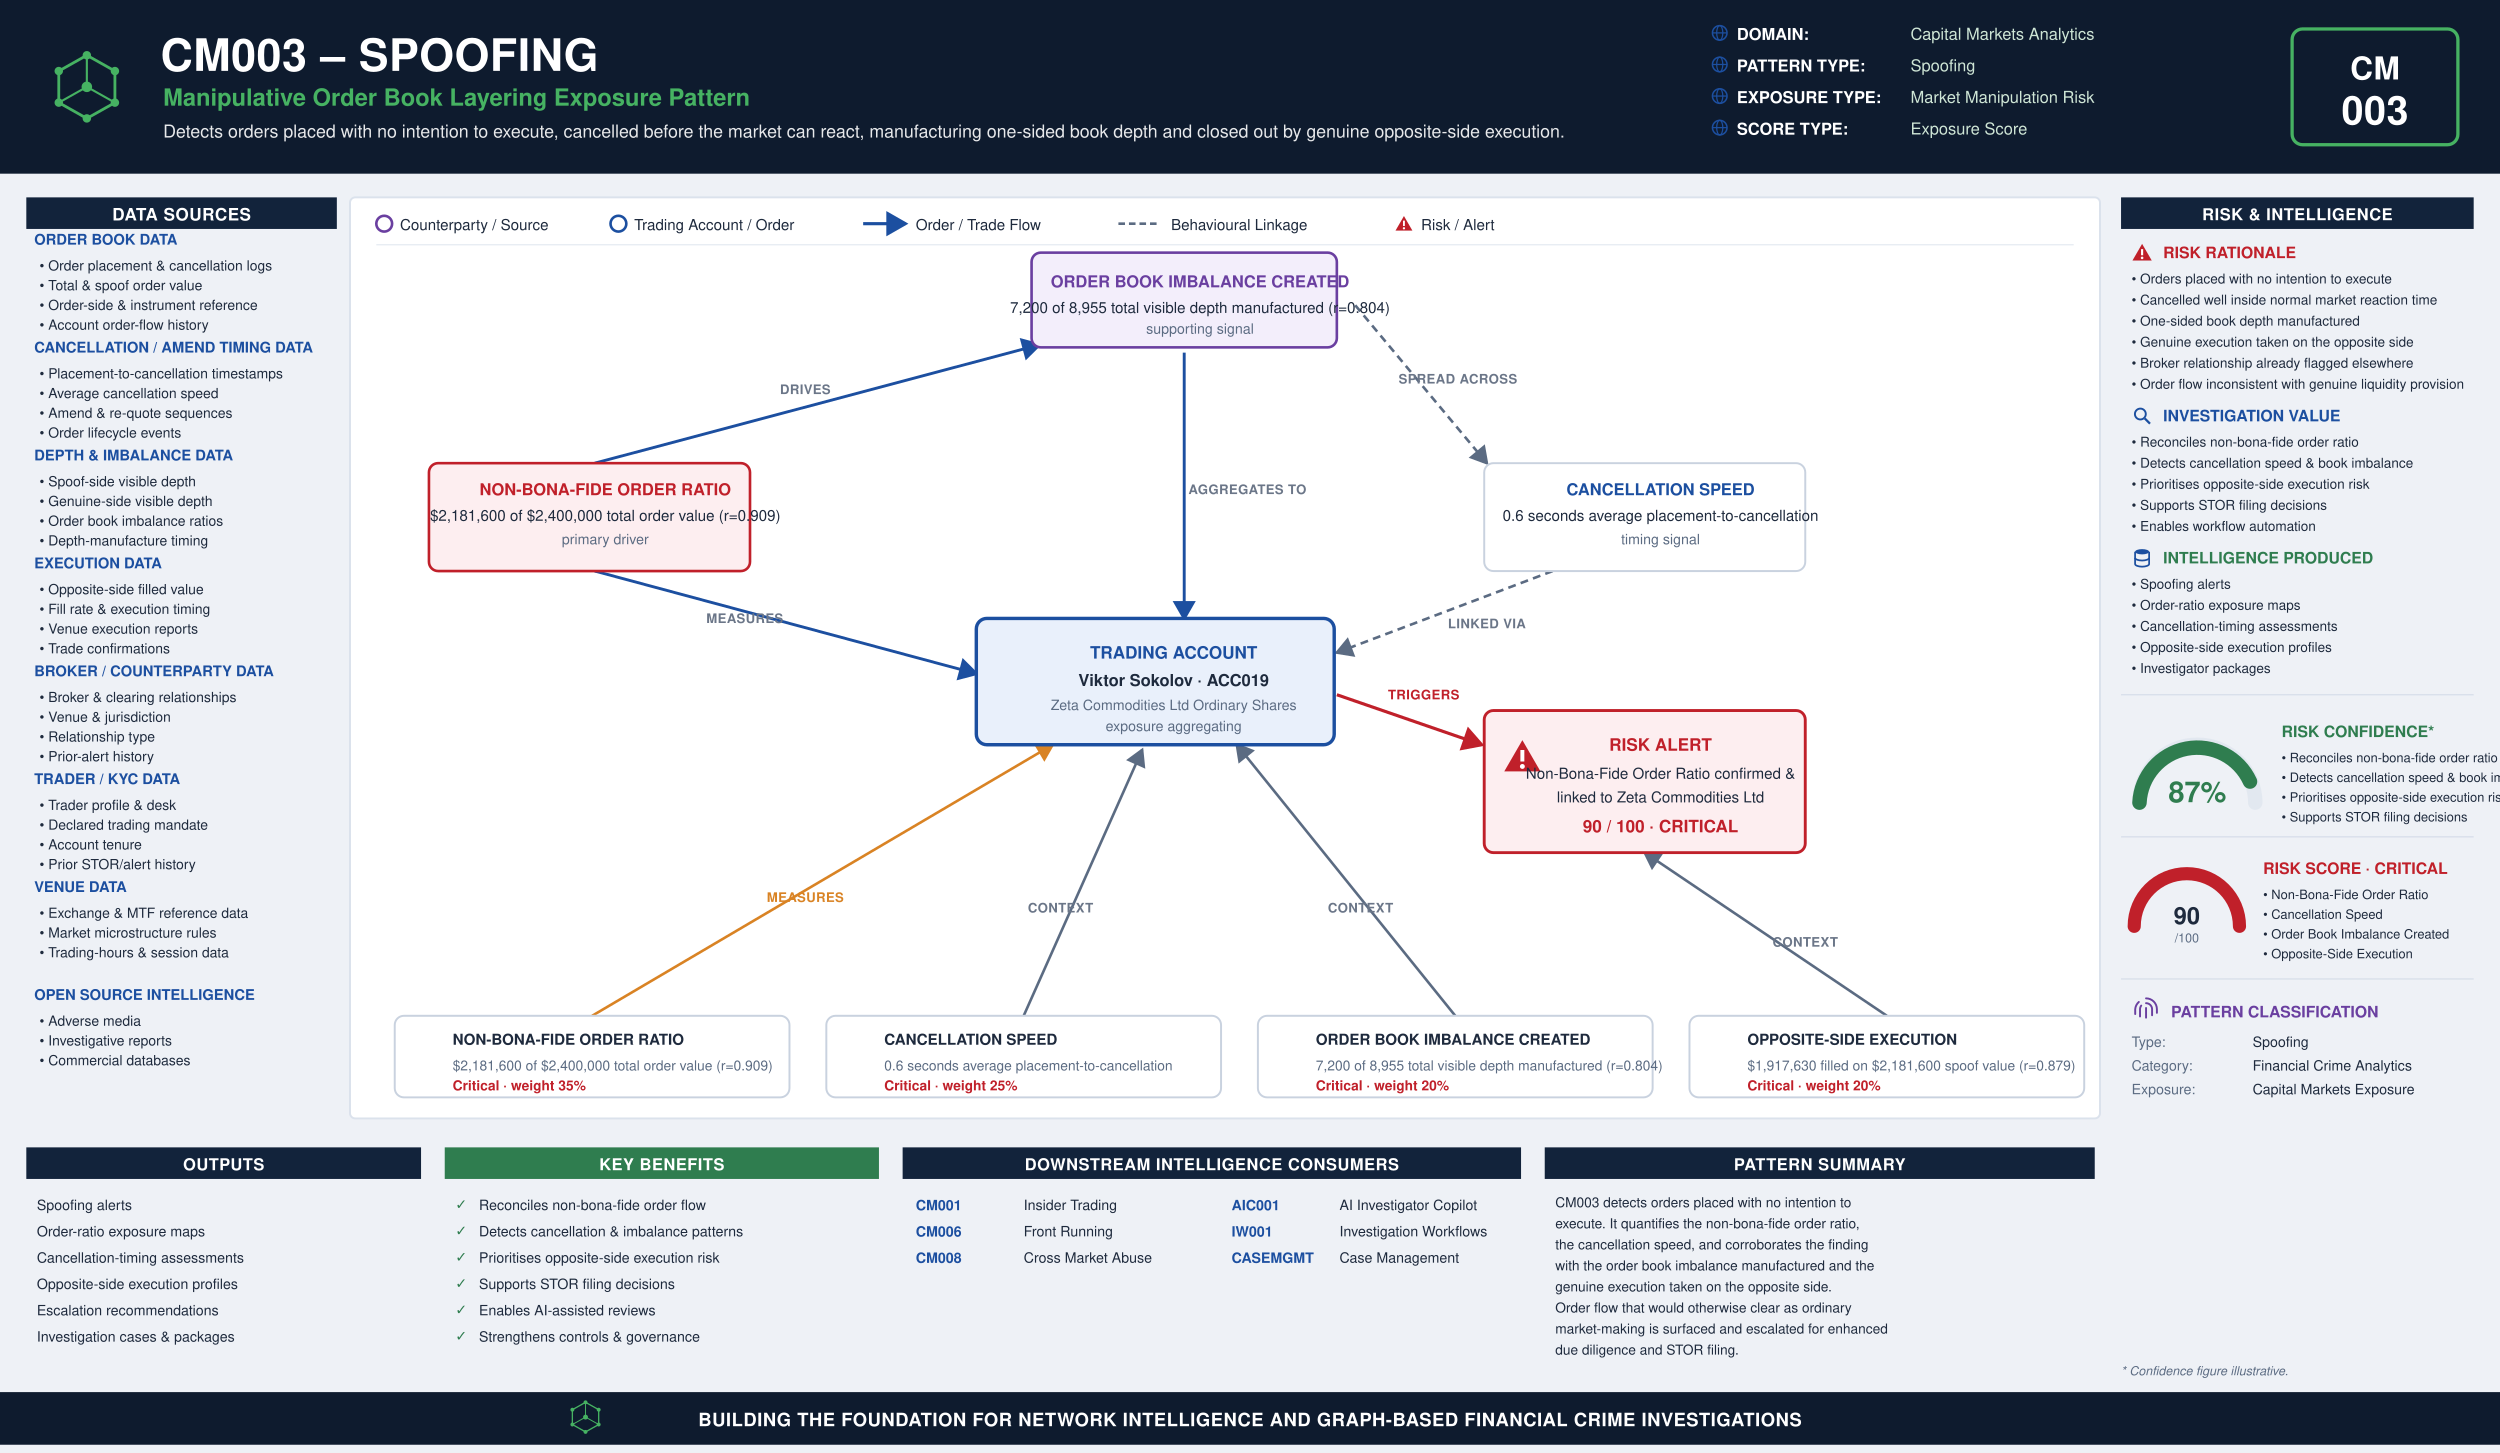
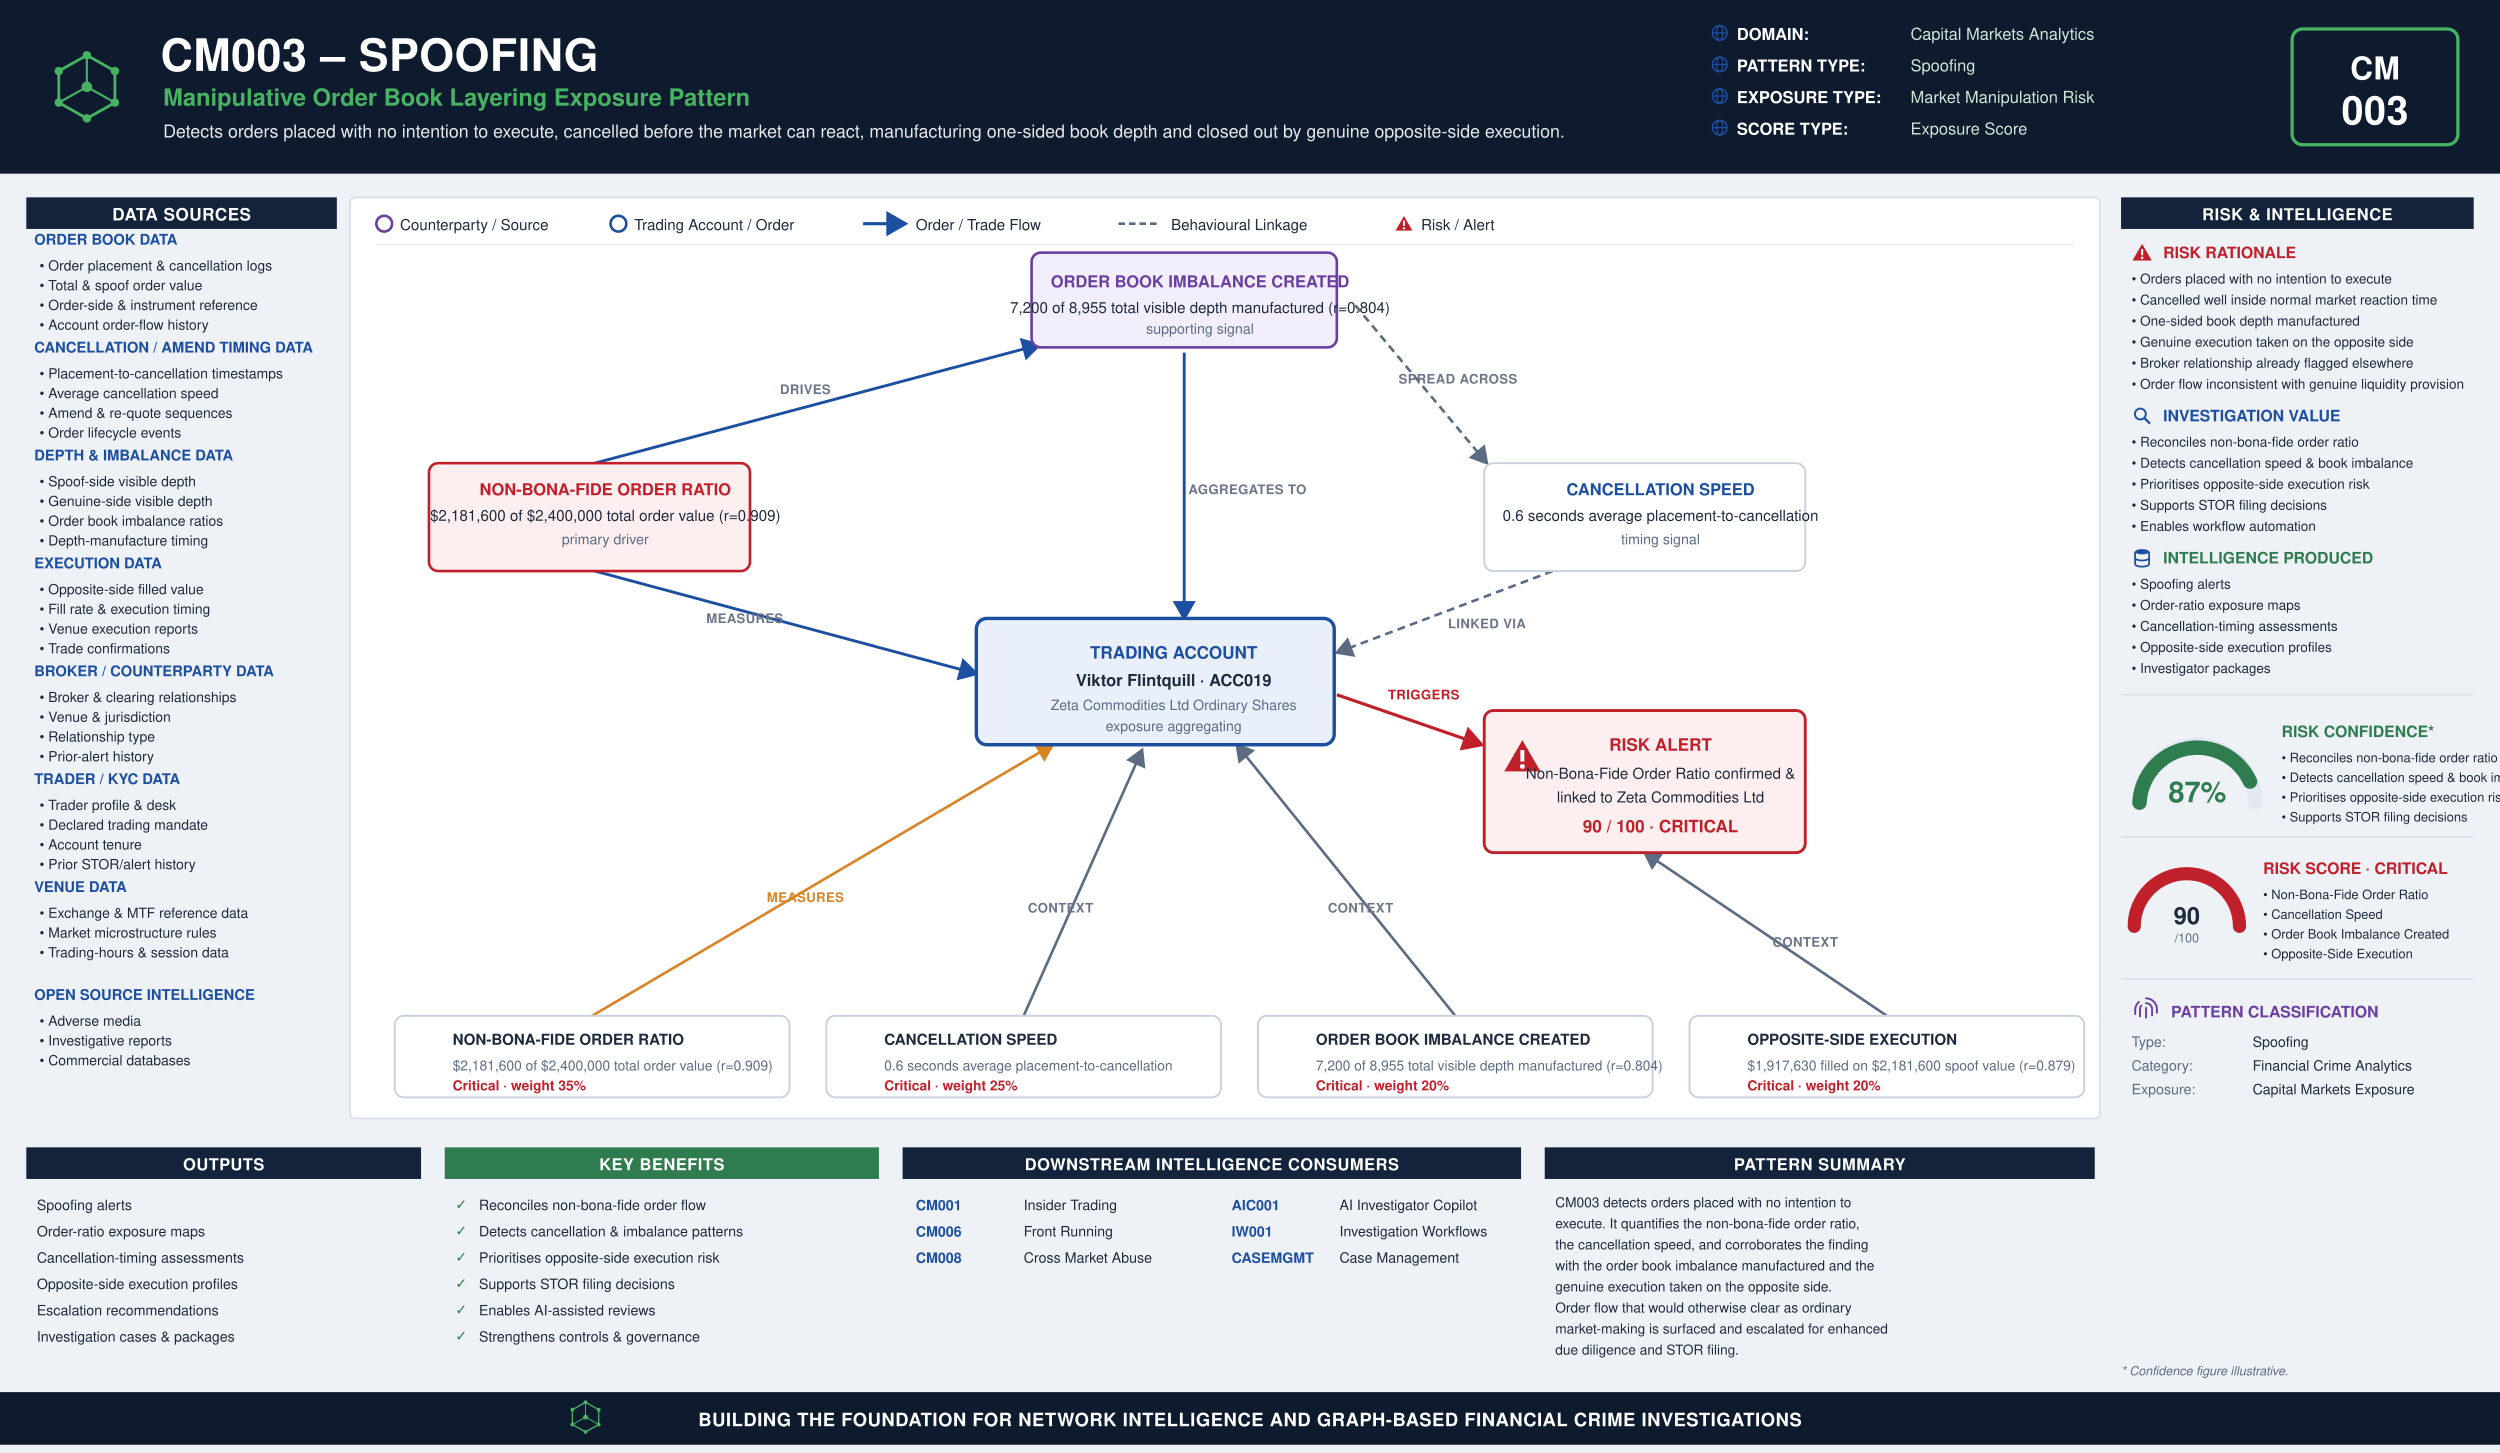
<svg xmlns="http://www.w3.org/2000/svg" viewBox="0 0 1900 1104" font-family="Helvetica, Arial, sans-serif" text-rendering="geometricPrecision">
  <defs>
    <style>
      .nvy{fill:#12233b}.grn{fill:#2f7d4f}.red{fill:#c0202a}.gold{fill:#f4a920}.pur{fill:#6a3fa0}
      .wht{fill:#ffffff}.ink{fill:#1e2a3d}.blu{fill:#1c4fa0}.sub{fill:#5b6b82}
      .hd{fill:#ffffff;font-weight:bold;letter-spacing:.4px}
      .sh{font-weight:bold;fill:#1c4fa0}.b{font-weight:bold}
      .card{fill:#ffffff;stroke:#c9d2df;stroke-width:1.5}
      .elab{fill:#6b7688;font-weight:bold;letter-spacing:.3px}
      text{dominant-baseline:middle}
    </style>
    <marker id="ar" markerWidth="9" markerHeight="9" refX="6" refY="4" orient="auto">
      <path d="M0 0l7 4L0 8z" fill="#1c4fa0" />
    </marker>
    <marker id="arR" markerWidth="9" markerHeight="9" refX="6" refY="4" orient="auto">
      <path d="M0 0l7 4L0 8z" fill="#c0202a" />
    </marker>
    <marker id="arO" markerWidth="9" markerHeight="9" refX="6" refY="4" orient="auto">
      <path d="M0 0l7 4L0 8z" fill="#d98324" />
    </marker>
    <marker id="arG" markerWidth="9" markerHeight="9" refX="6" refY="4" orient="auto">
      <path d="M0 0l7 4L0 8z" fill="#5b6b82" />
    </marker>
    <symbol id="i-globe" viewBox="0 0 24 24">
      <circle cx="12" cy="12" r="9.5" fill="none" stroke="#1c4fa0" stroke-width="2" />
      <ellipse cx="12" cy="12" rx="4" ry="9.5" fill="none" stroke="#1c4fa0" stroke-width="1.6" />
      <line x1="2.5" y1="12" x2="21.5" y2="12" stroke="#1c4fa0" stroke-width="1.6" />
    </symbol>
    <symbol id="i-doc" viewBox="0 0 24 24">
      <rect x="5" y="3" width="14" height="18" rx="1.5" fill="#1c4fa0" />
      <rect x="8" y="7" width="8" height="1.6" fill="#fff" />
      <rect x="8" y="11" width="8" height="1.6" fill="#fff" />
      <rect x="8" y="15" width="5" height="1.6" fill="#fff" />
    </symbol>
    <symbol id="i-link" viewBox="0 0 24 24">
      <circle cx="5" cy="12" r="2.6" fill="#1c4fa0" />
      <circle cx="19" cy="6" r="2.6" fill="#1c4fa0" />
      <circle cx="19" cy="18" r="2.6" fill="#1c4fa0" />
      <line x1="7" y1="11" x2="17" y2="7" stroke="#1c4fa0" stroke-width="1.8" />
      <line x1="7" y1="13" x2="17" y2="17" stroke="#1c4fa0" stroke-width="1.8" />
    </symbol>
    <symbol id="i-search" viewBox="0 0 24 24">
      <circle cx="10" cy="10" r="6.2" fill="none" stroke="#1c4fa0" stroke-width="2.2" />
      <line x1="15" y1="15" x2="21" y2="21" stroke="#1c4fa0" stroke-width="2.6" />
    </symbol>
    <symbol id="i-shield" viewBox="0 0 24 24">
      <path d="M12 2 21 5v7c0 5.5-3.8 9-9 10-5.2-1-9-4.5-9-10V5z" fill="#1c4fa0" />
      <path d="M8 12l3 3 5-6" fill="none" stroke="#fff" stroke-width="2.2" stroke-linecap="round" stroke-linejoin="round" />
    </symbol>
    <symbol id="i-alert" viewBox="0 0 24 24">
      <path d="M12 2 23 21H1z" fill="#c0202a" />
      <rect x="10.8" y="8" width="2.4" height="7" fill="#fff" />
      <circle cx="12" cy="18" r="1.5" fill="#fff" />
    </symbol>
    <symbol id="i-db" viewBox="0 0 24 24">
      <ellipse cx="12" cy="5" rx="8" ry="3" fill="#1c4fa0" />
      <path d="M4 5v14c0 1.6 3.6 3 8 3s8-1.4 8-3V5" fill="none" stroke="#1c4fa0" stroke-width="2" />
      <path d="M4 12c0 1.6 3.6 3 8 3s8-1.4 8-3" fill="none" stroke="#1c4fa0" stroke-width="2" />
    </symbol>
    <symbol id="i-fp" viewBox="0 0 24 24">
      <g fill="none" stroke="#6a3fa0" stroke-width="1.6" stroke-linecap="round">
        <path d="M12 3a9 9 0 0 1 9 9v3" />
        <path d="M6 6a9 9 0 0 0-3 6v4" />
        <path d="M12 7a5 5 0 0 1 5 5v5" />
        <path d="M8 9a5 5 0 0 0-1 3v6" />
        <path d="M12 11v8" />
      </g>
    </symbol>
    <symbol id="i-chart" viewBox="0 0 24 24">
      <g fill="currentColor">
        <rect x="3" y="12" width="4" height="9" />
        <rect x="10" y="6" width="4" height="15" />
        <rect x="17" y="2" width="4" height="19" />
      </g>
    </symbol>
    <symbol id="i-bank" viewBox="0 0 24 24">
      <path d="M12 2 22 8H2z" fill="currentColor" />
      <rect x="4" y="9" width="2.4" height="10" fill="currentColor" />
      <rect x="10.8" y="9" width="2.4" height="10" fill="currentColor" />
      <rect x="17.6" y="9" width="2.4" height="10" fill="currentColor" />
      <rect x="2" y="20" width="20" height="2" fill="currentColor" />
    </symbol>
    <symbol id="i-clock" viewBox="0 0 24 24">
      <circle cx="12" cy="12" r="9.5" fill="none" stroke="currentColor" stroke-width="2" />
      <path d="M12 6v6l4 3" fill="none" stroke="currentColor" stroke-width="2" stroke-linecap="round" />
    </symbol>
    <symbol id="i-hex" viewBox="0 0 48 48">
      <g fill="none" stroke="#46b262" stroke-width="1.6">
        <path d="M24 6 40 15v18L24 42 8 33V15z" />
      </g>
      <g fill="#46b262">
        <circle cx="24" cy="6" r="2.4" />
        <circle cx="40" cy="15" r="2.4" />
        <circle cx="40" cy="33" r="2.4" />
        <circle cx="24" cy="42" r="2.4" />
        <circle cx="8" cy="33" r="2.4" />
        <circle cx="8" cy="15" r="2.4" />
        <circle cx="24" cy="24" r="3" />
      </g>
      <g stroke="#46b262" stroke-width="1.2">
        <line x1="24" y1="24" x2="24" y2="6" />
        <line x1="24" y1="24" x2="40" y2="33" />
        <line x1="24" y1="24" x2="8" y2="33" />
      </g>
    </symbol>
  </defs>
  <rect width="1900" height="1104" fill="#eef1f6" />
  <rect x="0" y="0" width="1900" height="132" fill="#0e1b2e" />
  <use href="#i-hex" x="34" y="34" width="64" height="64" />
  <text x="122" y="42" class="hd" font-size="34">CM003 – SPOOFING</text>
  <text x="124" y="74" font-size="18" font-weight="bold" fill="#46b262">Manipulative Order Book Layering Exposure Pattern</text>
  <text x="124" y="100" class="wht" font-size="13.5" opacity=".9">Detects orders placed with no intention to execute, cancelled before the market can react, manufacturing one-sided book depth and closed out by genuine opposite-side execution.</text>
  <g font-size="12.5">
    <use href="#i-globe" x="1300" y="18" width="14" height="14" />
    <text x="1320" y="26" class="wht b">DOMAIN:</text>
    <text x="1452" y="26" fill="#cfe6d6">Capital Markets Analytics</text>
    <use href="#i-globe" x="1300" y="42" width="14" height="14" />
    <text x="1320" y="50" class="wht b">PATTERN TYPE:</text>
    <text x="1452" y="50" fill="#cfe6d6">Spoofing</text>
    <use href="#i-globe" x="1300" y="66" width="14" height="14" />
    <text x="1320" y="74" class="wht b">EXPOSURE TYPE:</text>
    <text x="1452" y="74" fill="#cfe6d6">Market Manipulation Risk</text>
    <use href="#i-globe" x="1300" y="90" width="14" height="14" />
    <text x="1320" y="98" class="wht b">SCORE TYPE:</text>
    <text x="1452" y="98" fill="#cfe6d6">Exposure Score</text>
  </g>
  <rect x="1742" y="22" width="126" height="88" rx="8" fill="#0e1b2e" stroke="#46b262" stroke-width="2.5" />
  <text x="1805" y="52" class="hd" font-size="24" text-anchor="middle" fill="#46b262">CM</text>
  <text x="1805" y="84" class="hd" font-size="30" text-anchor="middle" fill="#46b262">003</text>
  <rect x="20" y="150" width="236" height="24" class="nvy" />
  <text x="138" y="163" class="hd" font-size="13" text-anchor="middle">DATA SOURCES</text>
  <g font-size="10.6">
    <g transform="translate(0,182)">
      <text x="26" y="0" class="sh" font-size="11.2">ORDER BOOK DATA</text>
      <text x="30" y="20" class="ink">• Order placement &amp; cancellation logs</text>
      <text x="30" y="35" class="ink">• Total &amp; spoof order value</text>
      <text x="30" y="50" class="ink">• Order-side &amp; instrument reference</text>
      <text x="30" y="65" class="ink">• Account order-flow history</text>
    </g>
    <g transform="translate(0,264)">
      <text x="26" y="0" class="sh" font-size="11.2">CANCELLATION / AMEND TIMING DATA</text>
      <text x="30" y="20" class="ink">• Placement-to-cancellation timestamps</text>
      <text x="30" y="35" class="ink">• Average cancellation speed</text>
      <text x="30" y="50" class="ink">• Amend &amp; re-quote sequences</text>
      <text x="30" y="65" class="ink">• Order lifecycle events</text>
    </g>
    <g transform="translate(0,346)">
      <text x="26" y="0" class="sh" font-size="11.2">DEPTH &amp; IMBALANCE DATA</text>
      <text x="30" y="20" class="ink">• Spoof-side visible depth</text>
      <text x="30" y="35" class="ink">• Genuine-side visible depth</text>
      <text x="30" y="50" class="ink">• Order book imbalance ratios</text>
      <text x="30" y="65" class="ink">• Depth-manufacture timing</text>
    </g>
    <g transform="translate(0,428)">
      <text x="26" y="0" class="sh" font-size="11.2">EXECUTION DATA</text>
      <text x="30" y="20" class="ink">• Opposite-side filled value</text>
      <text x="30" y="35" class="ink">• Fill rate &amp; execution timing</text>
      <text x="30" y="50" class="ink">• Venue execution reports</text>
      <text x="30" y="65" class="ink">• Trade confirmations</text>
    </g>
    <g transform="translate(0,510)">
      <text x="26" y="0" class="sh" font-size="11.2">BROKER / COUNTERPARTY DATA</text>
      <text x="30" y="20" class="ink">• Broker &amp; clearing relationships</text>
      <text x="30" y="35" class="ink">• Venue &amp; jurisdiction</text>
      <text x="30" y="50" class="ink">• Relationship type</text>
      <text x="30" y="65" class="ink">• Prior-alert history</text>
    </g>
    <g transform="translate(0,592)">
      <text x="26" y="0" class="sh" font-size="11.2">TRADER / KYC DATA</text>
      <text x="30" y="20" class="ink">• Trader profile &amp; desk</text>
      <text x="30" y="35" class="ink">• Declared trading mandate</text>
      <text x="30" y="50" class="ink">• Account tenure</text>
      <text x="30" y="65" class="ink">• Prior STOR/alert history</text>
    </g>
    <g transform="translate(0,674)">
      <text x="26" y="0" class="sh" font-size="11.2">VENUE DATA</text>
      <text x="30" y="20" class="ink">• Exchange &amp; MTF reference data</text>
      <text x="30" y="35" class="ink">• Market microstructure rules</text>
      <text x="30" y="50" class="ink">• Trading-hours &amp; session data</text>
    </g>
    <g transform="translate(0,756)">
      <text x="26" y="0" class="sh" font-size="11.2">OPEN SOURCE INTELLIGENCE</text>
      <text x="30" y="20" class="ink">• Adverse media</text>
      <text x="30" y="35" class="ink">• Investigative reports</text>
      <text x="30" y="50" class="ink">• Commercial databases</text>
    </g>
  </g>
  <rect x="266" y="150" width="1330" height="700" rx="4" fill="#ffffff" stroke="#dbe2ec" stroke-width="1.5" />
  <g font-size="11.5" class="ink">
    <circle cx="292" cy="170" r="6" fill="none" stroke="#6a3fa0" stroke-width="2" />
    <text x="304" y="171">Counterparty / Source</text>
    <circle cx="470" cy="170" r="6" fill="none" stroke="#1c4fa0" stroke-width="2" />
    <text x="482" y="171">Trading Account / Order</text>
    <line x1="656" y1="170" x2="688" y2="170" stroke="#1c4fa0" stroke-width="2.4" marker-end="url(#ar)" />
    <text x="696" y="171">Order / Trade Flow</text>
    <line x1="850" y1="170" x2="882" y2="170" stroke="#5b6b82" stroke-width="2" stroke-dasharray="5 3" />
    <text x="890" y="171">Behavioural Linkage</text>
    <use href="#i-alert" x="1060" y="163" width="14" height="14" />
    <text x="1080" y="171">Risk / Alert</text>
  </g>
  <line x1="286" y1="186" x2="1576" y2="186" stroke="#e6ebf2" />
  <g fill="none">
    <path d="M452 352 L790 262" stroke="#1c4fa0" stroke-width="2.2" marker-end="url(#ar)" />
    <path d="M1030 232 L1130 352" stroke="#5b6b82" stroke-width="2" stroke-dasharray="6 4" marker-end="url(#arG)" />
    <path d="M900 268 L900 470" stroke="#1c4fa0" stroke-width="2.2" marker-end="url(#ar)" />
    <path d="M1180 434 L1016 496" stroke="#5b6b82" stroke-width="2" stroke-dasharray="6 4" marker-end="url(#arG)" />
    <path d="M452 434 L742 512" stroke="#1c4fa0" stroke-width="2.2" marker-end="url(#ar)" />
    <path d="M1016 528 L1126 566" stroke="#c0202a" stroke-width="2.4" marker-end="url(#arR)" />
    <path d="M450 772 L800 566" stroke="#d98324" stroke-width="2" marker-end="url(#arO)" />
    <path d="M778 772 L868 570" stroke="#5b6b82" stroke-width="2" marker-end="url(#arG)" />
    <path d="M1106 772 L940 566" stroke="#5b6b82" stroke-width="2" marker-end="url(#arG)" />
    <path d="M1434 772 L1250 648" stroke="#5b6b82" stroke-width="2" marker-end="url(#arG)" />
  </g>
  <g font-size="10" class="elab" text-anchor="middle">
    <text x="612" y="296">DRIVES</text>
    <text x="1108" y="288" fill="#6b7688">SPREAD ACROSS</text>
    <text x="948" y="372">AGGREGATES TO</text>
    <text x="1130" y="474" fill="#6b7688">LINKED VIA</text>
    <text x="566" y="470">MEASURES</text>
    <text x="1082" y="528" fill="#c0202a">TRIGGERS</text>
    <text x="612" y="682" fill="#d98324">MEASURES</text>
    <text x="806" y="690">CONTEXT</text>
    <text x="1034" y="690">CONTEXT</text>
    <text x="1372" y="716">CONTEXT</text>
  </g>
  <g>
    <rect x="326" y="352" width="244" height="82" rx="7" fill="#fdeef0" stroke="#c0202a" stroke-width="2" />
    <text x="460" y="372" class="red b" font-size="12.5" text-anchor="middle">NON-BONA-FIDE ORDER RATIO</text>
    <text x="460" y="392" class="ink" font-size="11.5" text-anchor="middle">$2,181,600 of $2,400,000 total order value (r=0.909)</text>
    <text x="460" y="410" class="sub" font-size="10.8" text-anchor="middle">primary driver</text>
  </g>
  <g>
    <rect x="784" y="192" width="232" height="72" rx="7" fill="#f3eefb" stroke="#6a3fa0" stroke-width="2" />
    <text x="912" y="214" class="pur b" font-size="12.5" text-anchor="middle">ORDER BOOK IMBALANCE CREATED</text>
    <text x="912" y="234" class="ink" font-size="11.5" text-anchor="middle">7,200 of 8,955 total visible depth manufactured (r=0.804)</text>
    <text x="912" y="250" class="sub" font-size="10.8" text-anchor="middle">supporting signal</text>
  </g>
  <g>
    <rect x="1128" y="352" width="244" height="82" rx="7" class="card" />
    <text x="1262" y="372" class="blu b" font-size="12.5" text-anchor="middle">CANCELLATION SPEED</text>
    <text x="1262" y="392" class="ink" font-size="11.5" text-anchor="middle">0.6 seconds average placement-to-cancellation</text>
    <text x="1262" y="410" class="sub" font-size="10.8" text-anchor="middle">timing signal</text>
  </g>
  <g>
    <rect x="742" y="470" width="272" height="96" rx="8" fill="#e9f0fb" stroke="#1c4fa0" stroke-width="2.6" />
    <text x="892" y="496" class="blu b" font-size="13" text-anchor="middle">TRADING ACCOUNT</text>
-     <text x="892" y="517" class="ink b" font-size="12.5" text-anchor="middle">Viktor Sokolov · ACC019</text>
+     <text x="892" y="517" class="ink b" font-size="12.5" text-anchor="middle">Viktor Flintquill · ACC019</text>
    <text x="892" y="536" class="sub" font-size="10.8" text-anchor="middle">Zeta Commodities Ltd Ordinary Shares</text>
    <text x="892" y="552" class="sub" font-size="10.8" text-anchor="middle">exposure aggregating</text>
  </g>
  <g>
    <rect x="1128" y="540" width="244" height="108" rx="7" fill="#fdeef0" stroke="#c0202a" stroke-width="2.2" />
    <use href="#i-alert" x="1142" y="560" width="30" height="30" />
    <text x="1262" y="566" class="red b" font-size="13" text-anchor="middle">RISK ALERT</text>
    <text x="1262" y="588" class="ink" font-size="11.5" text-anchor="middle">Non-Bona-Fide Order Ratio confirmed &amp;</text>
    <text x="1262" y="606" class="ink" font-size="11.5" text-anchor="middle">linked to Zeta Commodities Ltd</text>
    <text x="1262" y="628" class="red b" font-size="13" text-anchor="middle">90 / 100 · CRITICAL</text>
  </g>
  <g>
    <rect x="300" y="772" width="300" height="62" rx="7" class="card" />
    <text x="344" y="790" class="ink b" font-size="11.5">NON-BONA-FIDE ORDER RATIO</text>
    <text x="344" y="810" class="sub" font-size="10.5">$2,181,600 of $2,400,000 total order value (r=0.909)</text>
    <text x="344" y="825" class="red b" font-size="10.5">Critical · weight 35%</text>
    <rect x="628" y="772" width="300" height="62" rx="7" class="card" />
    <text x="672" y="790" class="ink b" font-size="11.5">CANCELLATION SPEED</text>
    <text x="672" y="810" class="sub" font-size="10.5">0.6 seconds average placement-to-cancellation</text>
    <text x="672" y="825" class="red b" font-size="10.5">Critical · weight 25%</text>
    <rect x="956" y="772" width="300" height="62" rx="7" class="card" />
    <text x="1000" y="790" class="ink b" font-size="11.5">ORDER BOOK IMBALANCE CREATED</text>
    <text x="1000" y="810" class="sub" font-size="10.5">7,200 of 8,955 total visible depth manufactured (r=0.804)</text>
    <text x="1000" y="825" class="red b" font-size="10.5">Critical · weight 20%</text>
    <rect x="1284" y="772" width="300" height="62" rx="7" class="card" />
    <text x="1328" y="790" class="ink b" font-size="11.5">OPPOSITE-SIDE EXECUTION</text>
    <text x="1328" y="810" class="sub" font-size="10.5">$1,917,630 filled on $2,181,600 spoof value (r=0.879)</text>
    <text x="1328" y="825" class="red b" font-size="10.5">Critical · weight 20%</text>
  </g>
  <rect x="1612" y="150" width="268" height="24" class="nvy" />
  <text x="1746" y="163" class="hd" font-size="12.5" text-anchor="middle">RISK &amp; INTELLIGENCE</text>
  <g font-size="10.3">
    <use href="#i-alert" x="1620" y="184" width="16" height="16" />
    <text x="1644" y="192" class="red b" font-size="12">RISK RATIONALE</text>
    <g class="ink">
      <text x="1620" y="212">• Orders placed with no intention to execute</text>
      <text x="1620" y="228">• Cancelled well inside normal market reaction time</text>
      <text x="1620" y="244">• One-sided book depth manufactured</text>
      <text x="1620" y="260">• Genuine execution taken on the opposite side</text>
      <text x="1620" y="276">• Broker relationship already flagged elsewhere</text>
      <text x="1620" y="292">• Order flow inconsistent with genuine liquidity provision</text>
    </g>
    <use href="#i-search" x="1620" y="308" width="16" height="16" />
    <text x="1644" y="316" class="blu b" font-size="12">INVESTIGATION VALUE</text>
    <g class="ink">
      <text x="1620" y="336">• Reconciles non-bona-fide order ratio</text>
      <text x="1620" y="352">• Detects cancellation speed &amp; book imbalance</text>
      <text x="1620" y="368">• Prioritises opposite-side execution risk</text>
      <text x="1620" y="384">• Supports STOR filing decisions</text>
      <text x="1620" y="400">• Enables workflow automation</text>
    </g>
    <use href="#i-db" x="1620" y="416" width="16" height="16" />
    <text x="1644" y="424" class="grn b" font-size="12">INTELLIGENCE PRODUCED</text>
    <g class="ink">
      <text x="1620" y="444">• Spoofing alerts</text>
      <text x="1620" y="460">• Order-ratio exposure maps</text>
      <text x="1620" y="476">• Cancellation-timing assessments</text>
      <text x="1620" y="492">• Opposite-side execution profiles</text>
      <text x="1620" y="508">• Investigator packages</text>
    </g>
  </g>
  <line x1="1612" y1="528" x2="1880" y2="528" stroke="#d7deea" />
  <path d="M1626 610 A44 44 0 0 1 1714 610" fill="none" stroke="#e2e8f0" stroke-width="11" stroke-linecap="round" />
  <path d="M1626 610 A44 44 0 0 1 1710 594" fill="none" stroke="#2f7d4f" stroke-width="11" stroke-linecap="round" />
  <text x="1670" y="602" class="grn b" font-size="22" text-anchor="middle">87%</text>
  <text x="1734" y="556" class="grn b" font-size="12">RISK CONFIDENCE*</text>
  <g font-size="9.8" class="ink">
    <text x="1734" y="576">• Reconciles non-bona-fide order ratio</text>
    <text x="1734" y="591">• Detects cancellation speed &amp; book imbalance</text>
    <text x="1734" y="606">• Prioritises opposite-side execution risk</text>
    <text x="1734" y="621">• Supports STOR filing decisions</text>
  </g>
  <line x1="1612" y1="636" x2="1880" y2="636" stroke="#d7deea" />
  <path d="M1622 704 A40 40 0 0 1 1702 704" fill="none" stroke="#c0202a" stroke-width="10" stroke-linecap="round" />
  <text x="1662" y="696" class="ink b" font-size="18" text-anchor="middle">90</text>
  <text x="1662" y="713" class="sub" font-size="9.5" text-anchor="middle">/100</text>
  <text x="1720" y="660" class="red b" font-size="12">RISK SCORE · CRITICAL</text>
  <g font-size="9.8" class="ink">
    <text x="1720" y="680">• Non-Bona-Fide Order Ratio</text>
    <text x="1720" y="695">• Cancellation Speed</text>
    <text x="1720" y="710">• Order Book Imbalance Created</text>
    <text x="1720" y="725">• Opposite-Side Execution</text>
  </g>
  <line x1="1612" y1="744" x2="1880" y2="744" stroke="#d7deea" />
  <use href="#i-fp" x="1620" y="756" width="22" height="22" />
  <text x="1650" y="769" class="pur b" font-size="12">PATTERN CLASSIFICATION</text>
  <g font-size="10.8">
    <text x="1620" y="792" class="sub">Type:</text>
    <text x="1712" y="792" class="ink">Spoofing</text>
    <text x="1620" y="810" class="sub">Category:</text>
    <text x="1712" y="810" class="ink">Financial Crime Analytics</text>
    <text x="1620" y="828" class="sub">Exposure:</text>
    <text x="1712" y="828" class="ink">Capital Markets Exposure</text>
  </g>
  <g transform="translate(20,872)">
    <rect x="0" y="0" width="300" height="24" class="nvy" />
    <text x="150" y="13" class="hd" font-size="12.5" text-anchor="middle">OUTPUTS</text>
    <g font-size="10.8" class="ink">
      <text x="8" y="44">Spoofing alerts</text>
      <text x="8" y="64">Order-ratio exposure maps</text>
      <text x="8" y="84">Cancellation-timing assessments</text>
      <text x="8" y="104">Opposite-side execution profiles</text>
      <text x="8" y="124">Escalation recommendations</text>
      <text x="8" y="144">Investigation cases &amp; packages</text>
    </g>
  </g>
  <g transform="translate(338,872)">
    <rect x="0" y="0" width="330" height="24" class="grn" />
    <text x="165" y="13" class="hd" font-size="12.5" text-anchor="middle">KEY BENEFITS</text>
    <g font-size="10.8" class="ink">
      <g fill="#2f7d4f" font-weight="bold">
        <text x="8" y="44">✓</text>
        <text x="8" y="64">✓</text>
        <text x="8" y="84">✓</text>
        <text x="8" y="104">✓</text>
        <text x="8" y="124">✓</text>
        <text x="8" y="144">✓</text>
      </g>
      <text x="26" y="44">Reconciles non-bona-fide order flow</text>
      <text x="26" y="64">Detects cancellation &amp; imbalance patterns</text>
      <text x="26" y="84">Prioritises opposite-side execution risk</text>
      <text x="26" y="104">Supports STOR filing decisions</text>
      <text x="26" y="124">Enables AI-assisted reviews</text>
      <text x="26" y="144">Strengthens controls &amp; governance</text>
    </g>
  </g>
  <g transform="translate(686,872)">
    <rect x="0" y="0" width="470" height="24" class="nvy" />
    <text x="235" y="13" class="hd" font-size="12.5" text-anchor="middle">DOWNSTREAM INTELLIGENCE CONSUMERS</text>
    <g font-size="10.8">
      <text x="10" y="44" class="sh">CM001</text>
      <text x="92" y="44" class="ink">Insider Trading</text>
      <text x="10" y="64" class="sh">CM006</text>
      <text x="92" y="64" class="ink">Front Running</text>
      <text x="10" y="84" class="sh">CM008</text>
      <text x="92" y="84" class="ink">Cross Market Abuse</text>
      <text x="250" y="44" class="sh">AIC001</text>
      <text x="332" y="44" class="ink">AI Investigator Copilot</text>
      <text x="250" y="64" class="sh">IW001</text>
      <text x="332" y="64" class="ink">Investigation Workflows</text>
      <text x="250" y="84" class="sh">CASEMGMT</text>
      <text x="332" y="84" class="ink">Case Management</text>
    </g>
  </g>
  <g transform="translate(1174,872)">
    <rect x="0" y="0" width="418" height="24" class="nvy" />
    <text x="209" y="13" class="hd" font-size="12.5" text-anchor="middle">PATTERN SUMMARY</text>
    <g font-size="10.4" class="ink">
      <text x="8" y="42">CM003 detects orders placed with no intention to</text>
      <text x="8" y="58">execute. It quantifies the non-bona-fide order ratio,</text>
      <text x="8" y="74">the cancellation speed, and corroborates the finding</text>
      <text x="8" y="90">with the order book imbalance manufactured and the</text>
      <text x="8" y="106">genuine execution taken on the opposite side.</text>
      <text x="8" y="122">Order flow that would otherwise clear as ordinary</text>
      <text x="8" y="138">market-making is surfaced and escalated for enhanced</text>
      <text x="8" y="154">due diligence and STOR filing.</text>
    </g>
  </g>
  <text x="1612" y="1042" class="sub" font-size="9.5" font-style="italic">* Confidence figure illustrative.</text>
  <rect x="0" y="1058" width="1900" height="40" fill="#0e1b2e" />
  <use href="#i-hex" x="430" y="1062" width="30" height="30" />
  <text x="950" y="1079" class="hd" font-size="14" text-anchor="middle">BUILDING THE FOUNDATION FOR NETWORK INTELLIGENCE AND GRAPH-BASED FINANCIAL CRIME INVESTIGATIONS</text>
</svg>
